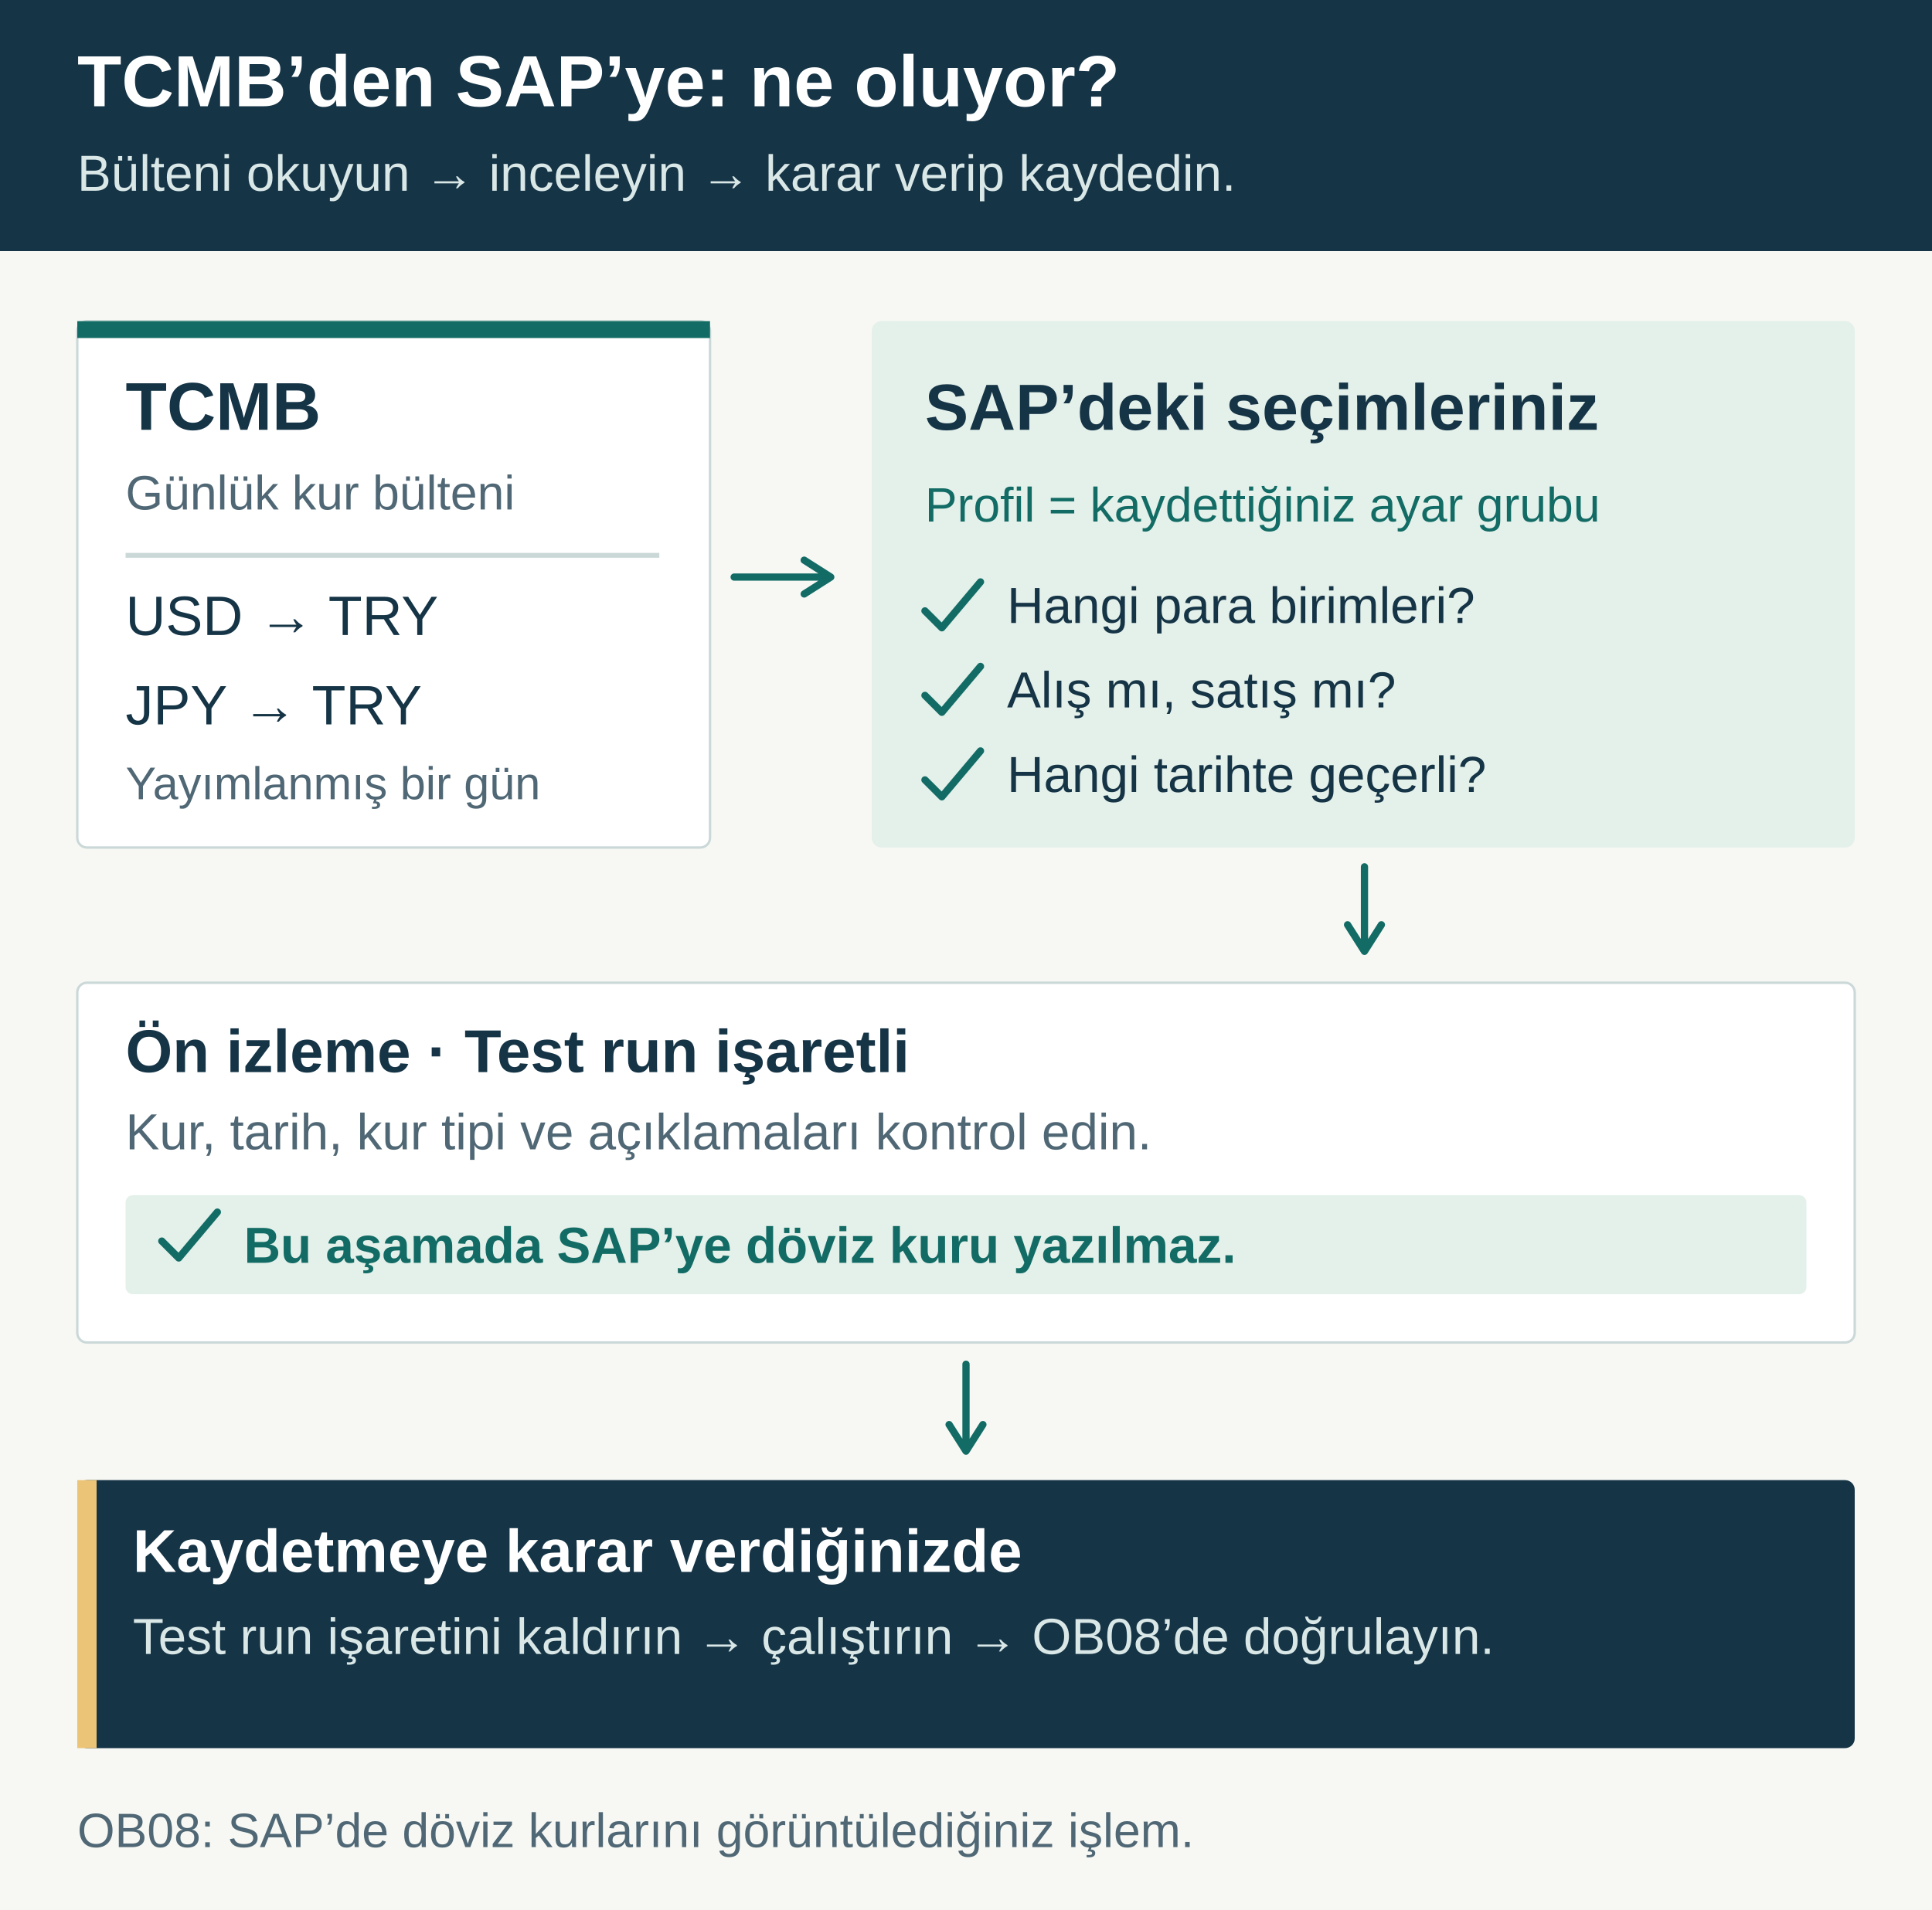
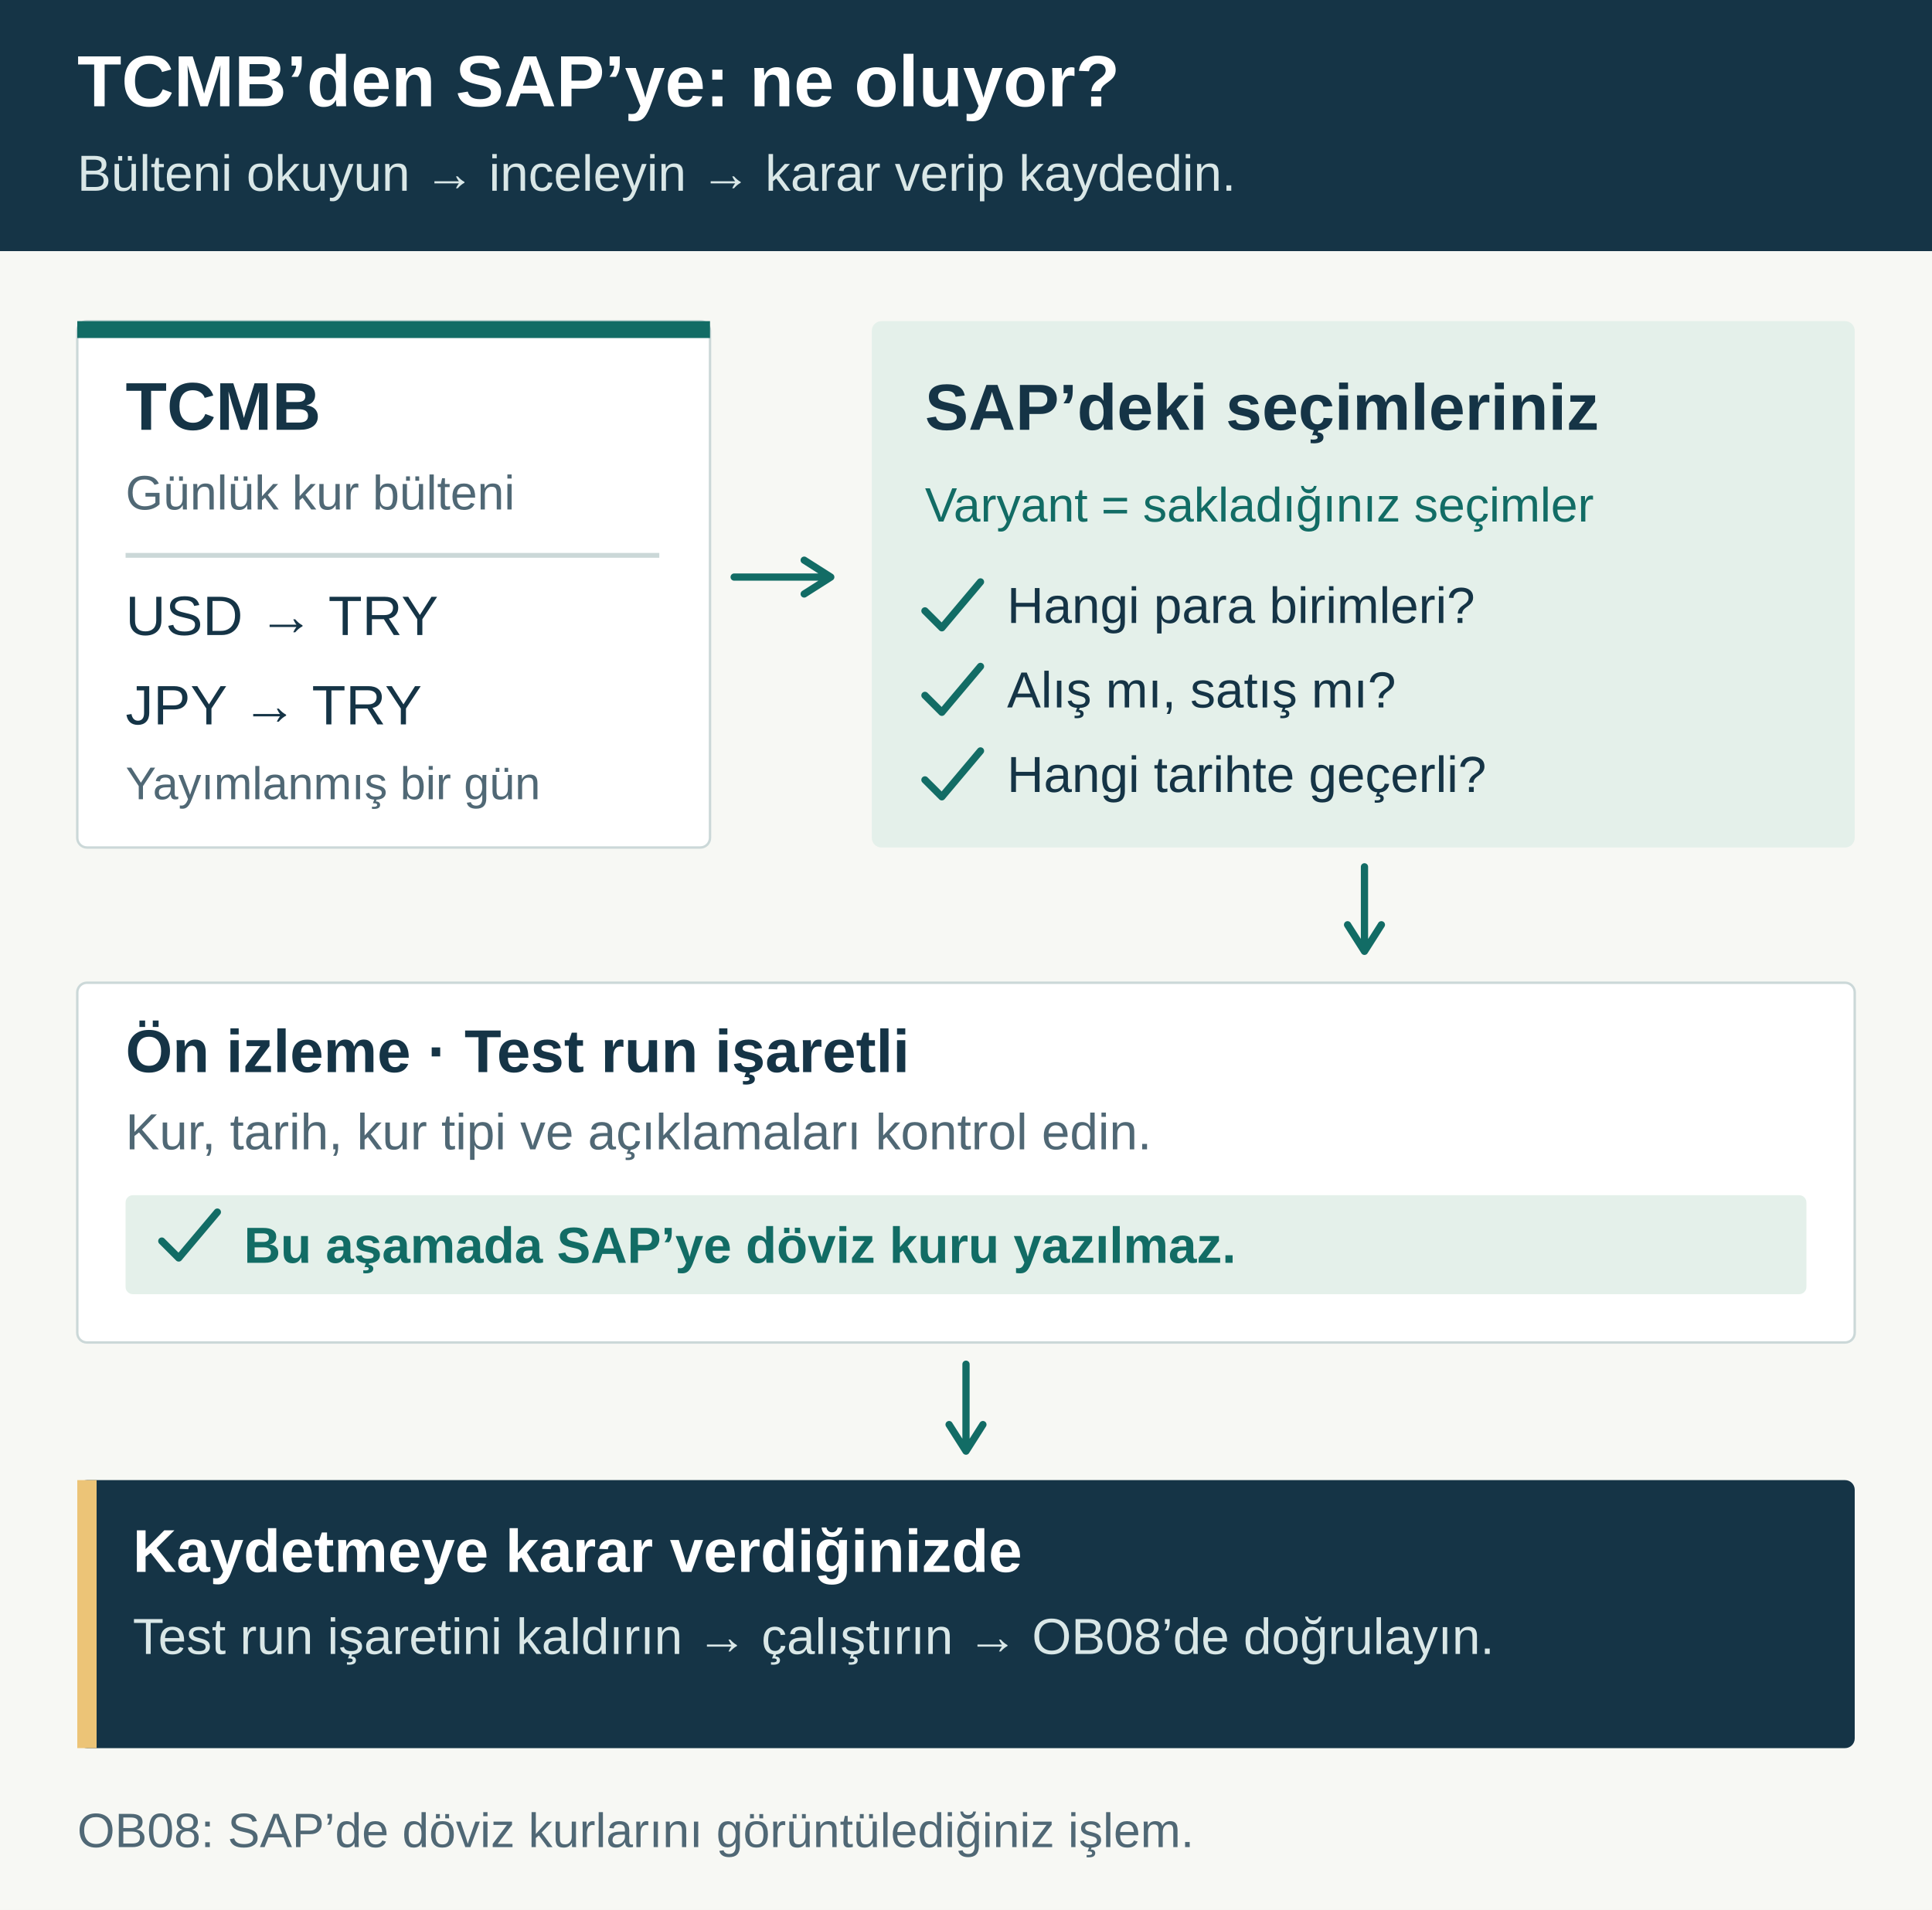
<svg xmlns="http://www.w3.org/2000/svg" width="800" height="791" viewBox="0 0 800 791" role="img" aria-labelledby="title desc">
  <defs>
    <marker id="arrow" viewBox="0 0 10 10" refX="8" refY="5" markerWidth="7" markerHeight="7" orient="auto-start-reverse">
      <path d="M0 1L8 5L0 9" fill="none" stroke="#126C65" stroke-width="1.6" stroke-linejoin="round" />
    </marker>
  </defs>
  <rect x="0" y="0" width="800" height="791" rx="0" fill="#F7F8F4" stroke="none" />
  <g font-family="Segoe UI, Arial, sans-serif">
    <rect x="0" y="0" width="800" height="104" rx="0" fill="#153446" stroke="none" />
    <text x="32" y="44" font-size="30" fill="#FFFFFF" font-weight="700">
      <tspan x="32" dy="0">TCMB’den SAP’ye: ne oluyor?</tspan>
    </text>
    <text x="32" y="79" font-size="21" fill="#D9E7E7" font-weight="400">
      <tspan x="32" dy="0">Bülteni okuyun → inceleyin → karar verip kaydedin.</tspan>
    </text>
    <rect x="32" y="133" width="262" height="218" rx="4" fill="#FFFFFF" stroke="#CBD8D8" />
    <rect x="32" y="133" width="262" height="7" rx="0" fill="#126C65" stroke="none" />
    <text x="52" y="178" font-size="28" fill="#153446" font-weight="700">
      <tspan x="52" dy="0">TCMB</tspan>
    </text>
    <text x="52" y="211" font-size="20" fill="#506875" font-weight="400">
      <tspan x="52" dy="0">Günlük kur bülteni</tspan>
    </text>
    <path d="M52 230H273" stroke="#CBD8D8" stroke-width="2" />
    <text x="52" y="263" font-size="23" fill="#153446" font-weight="400">
      <tspan x="52" dy="0">USD → TRY</tspan>
    </text>
    <text x="52" y="300" font-size="23" fill="#153446" font-weight="400">
      <tspan x="52" dy="0">JPY → TRY</tspan>
    </text>
    <text x="52" y="331" font-size="19" fill="#506875" font-weight="400">
      <tspan x="52" dy="0">Yayımlanmış bir gün</tspan>
    </text>
    <path d="M304 239L344 239m-11 -7L344 239l-11 7" fill="none" stroke="#126C65" stroke-width="3" stroke-linecap="round" stroke-linejoin="round" />
    <rect x="361" y="133" width="407" height="218" rx="4" fill="#E4F0EA" stroke="none" />
    <text x="383" y="178" font-size="27" fill="#153446" font-weight="700">
      <tspan x="383" dy="0">SAP’deki seçimleriniz</tspan>
    </text>
    <text x="383" y="216" font-size="20" fill="#126C65" font-weight="400">
-       <tspan x="383" dy="0">Profil = kaydettiğiniz ayar grubu</tspan>
+       <tspan x="383" dy="0">Varyant = sakladığınız seçimler</tspan>
    </text>
    <path d="M383 253l7 7 16-19" stroke="#126C65" stroke-width="3" fill="none" stroke-linecap="round" stroke-linejoin="round" />
    <text x="417" y="258" font-size="21" fill="#153446" font-weight="400">
      <tspan x="417" dy="0">Hangi para birimleri?</tspan>
    </text>
    <path d="M383 288l7 7 16-19" stroke="#126C65" stroke-width="3" fill="none" stroke-linecap="round" stroke-linejoin="round" />
    <text x="417" y="293" font-size="21" fill="#153446" font-weight="400">
      <tspan x="417" dy="0">Alış mı, satış mı?</tspan>
    </text>
    <path d="M383 323l7 7 16-19" stroke="#126C65" stroke-width="3" fill="none" stroke-linecap="round" stroke-linejoin="round" />
    <text x="417" y="328" font-size="21" fill="#153446" font-weight="400">
      <tspan x="417" dy="0">Hangi tarihte geçerli?</tspan>
    </text>
    <path d="M565 359L565 394m7 -11L565 394l-7 -11" fill="none" stroke="#126C65" stroke-width="3" stroke-linecap="round" stroke-linejoin="round" />
    <rect x="32" y="407" width="736" height="149" rx="4" fill="#FFFFFF" stroke="#CBD8D8" />
    <text x="52" y="444" font-size="25" fill="#153446" font-weight="700">
      <tspan x="52" dy="0">Ön izleme · Test run işaretli</tspan>
    </text>
    <text x="52" y="476" font-size="21" fill="#506875" font-weight="400">
      <tspan x="52" dy="0">Kur, tarih, kur tipi ve açıklamaları kontrol edin.</tspan>
    </text>
    <rect x="52" y="495" width="696" height="41" rx="3" fill="#E4F0EA" stroke="none" />
    <path d="M67 514l7 7 16-19" stroke="#126C65" stroke-width="3" fill="none" stroke-linecap="round" stroke-linejoin="round" />
    <text x="101" y="523" font-size="21" fill="#126C65" font-weight="600">
      <tspan x="101" dy="0">Bu aşamada SAP’ye döviz kuru yazılmaz.</tspan>
    </text>
    <path d="M400 565L400 601m7 -11L400 601l-7 -11" fill="none" stroke="#126C65" stroke-width="3" stroke-linecap="round" stroke-linejoin="round" />
    <rect x="32" y="613" width="736" height="111" rx="4" fill="#153446" stroke="none" />
    <rect x="32" y="613" width="8" height="111" rx="0" fill="#ECC477" stroke="none" />
    <text x="55" y="651" font-size="25" fill="#FFFFFF" font-weight="700">
      <tspan x="55" dy="0">Kaydetmeye karar verdiğinizde</tspan>
    </text>
    <text x="55" y="685" font-size="21" fill="#D9E7E7" font-weight="400">
      <tspan x="55" dy="0">Test run işaretini kaldırın → çalıştırın → OB08’de doğrulayın.</tspan>
    </text>
    <text x="32" y="765" font-size="20" fill="#506875" font-weight="400">
      <tspan x="32" dy="0">OB08: SAP’de döviz kurlarını görüntülediğiniz işlem.</tspan>
    </text>
  </g>
</svg>
